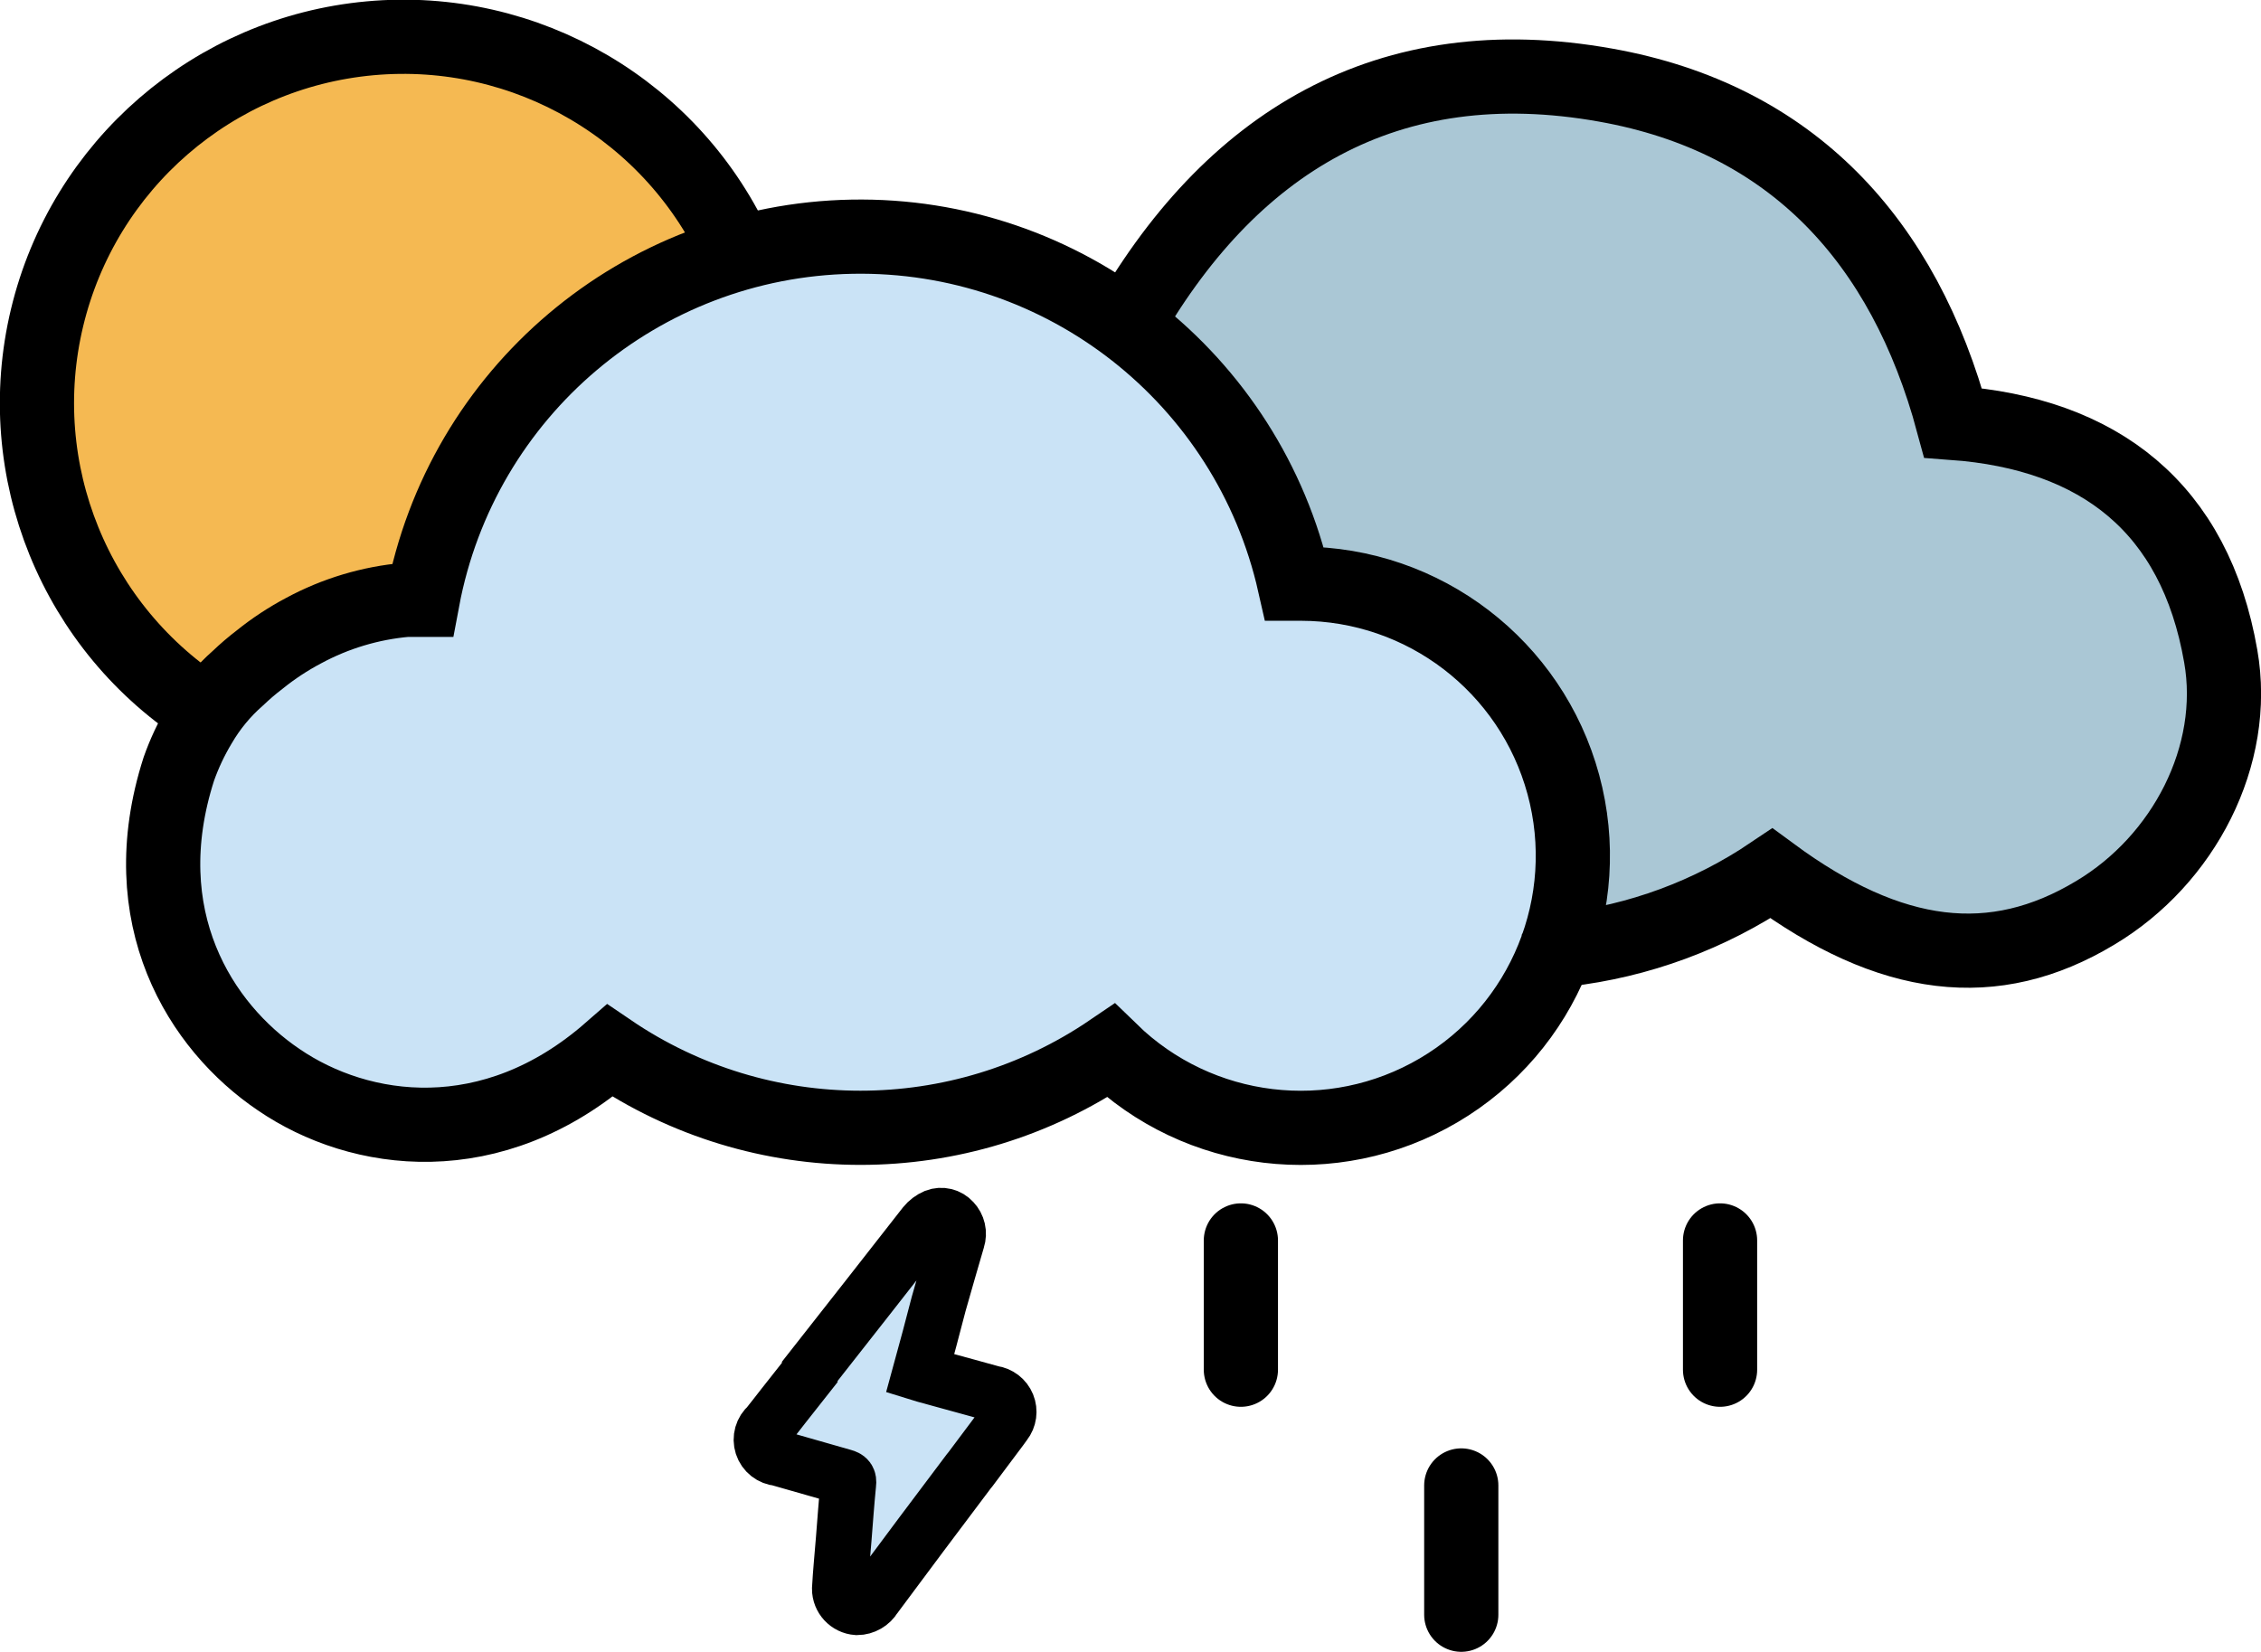
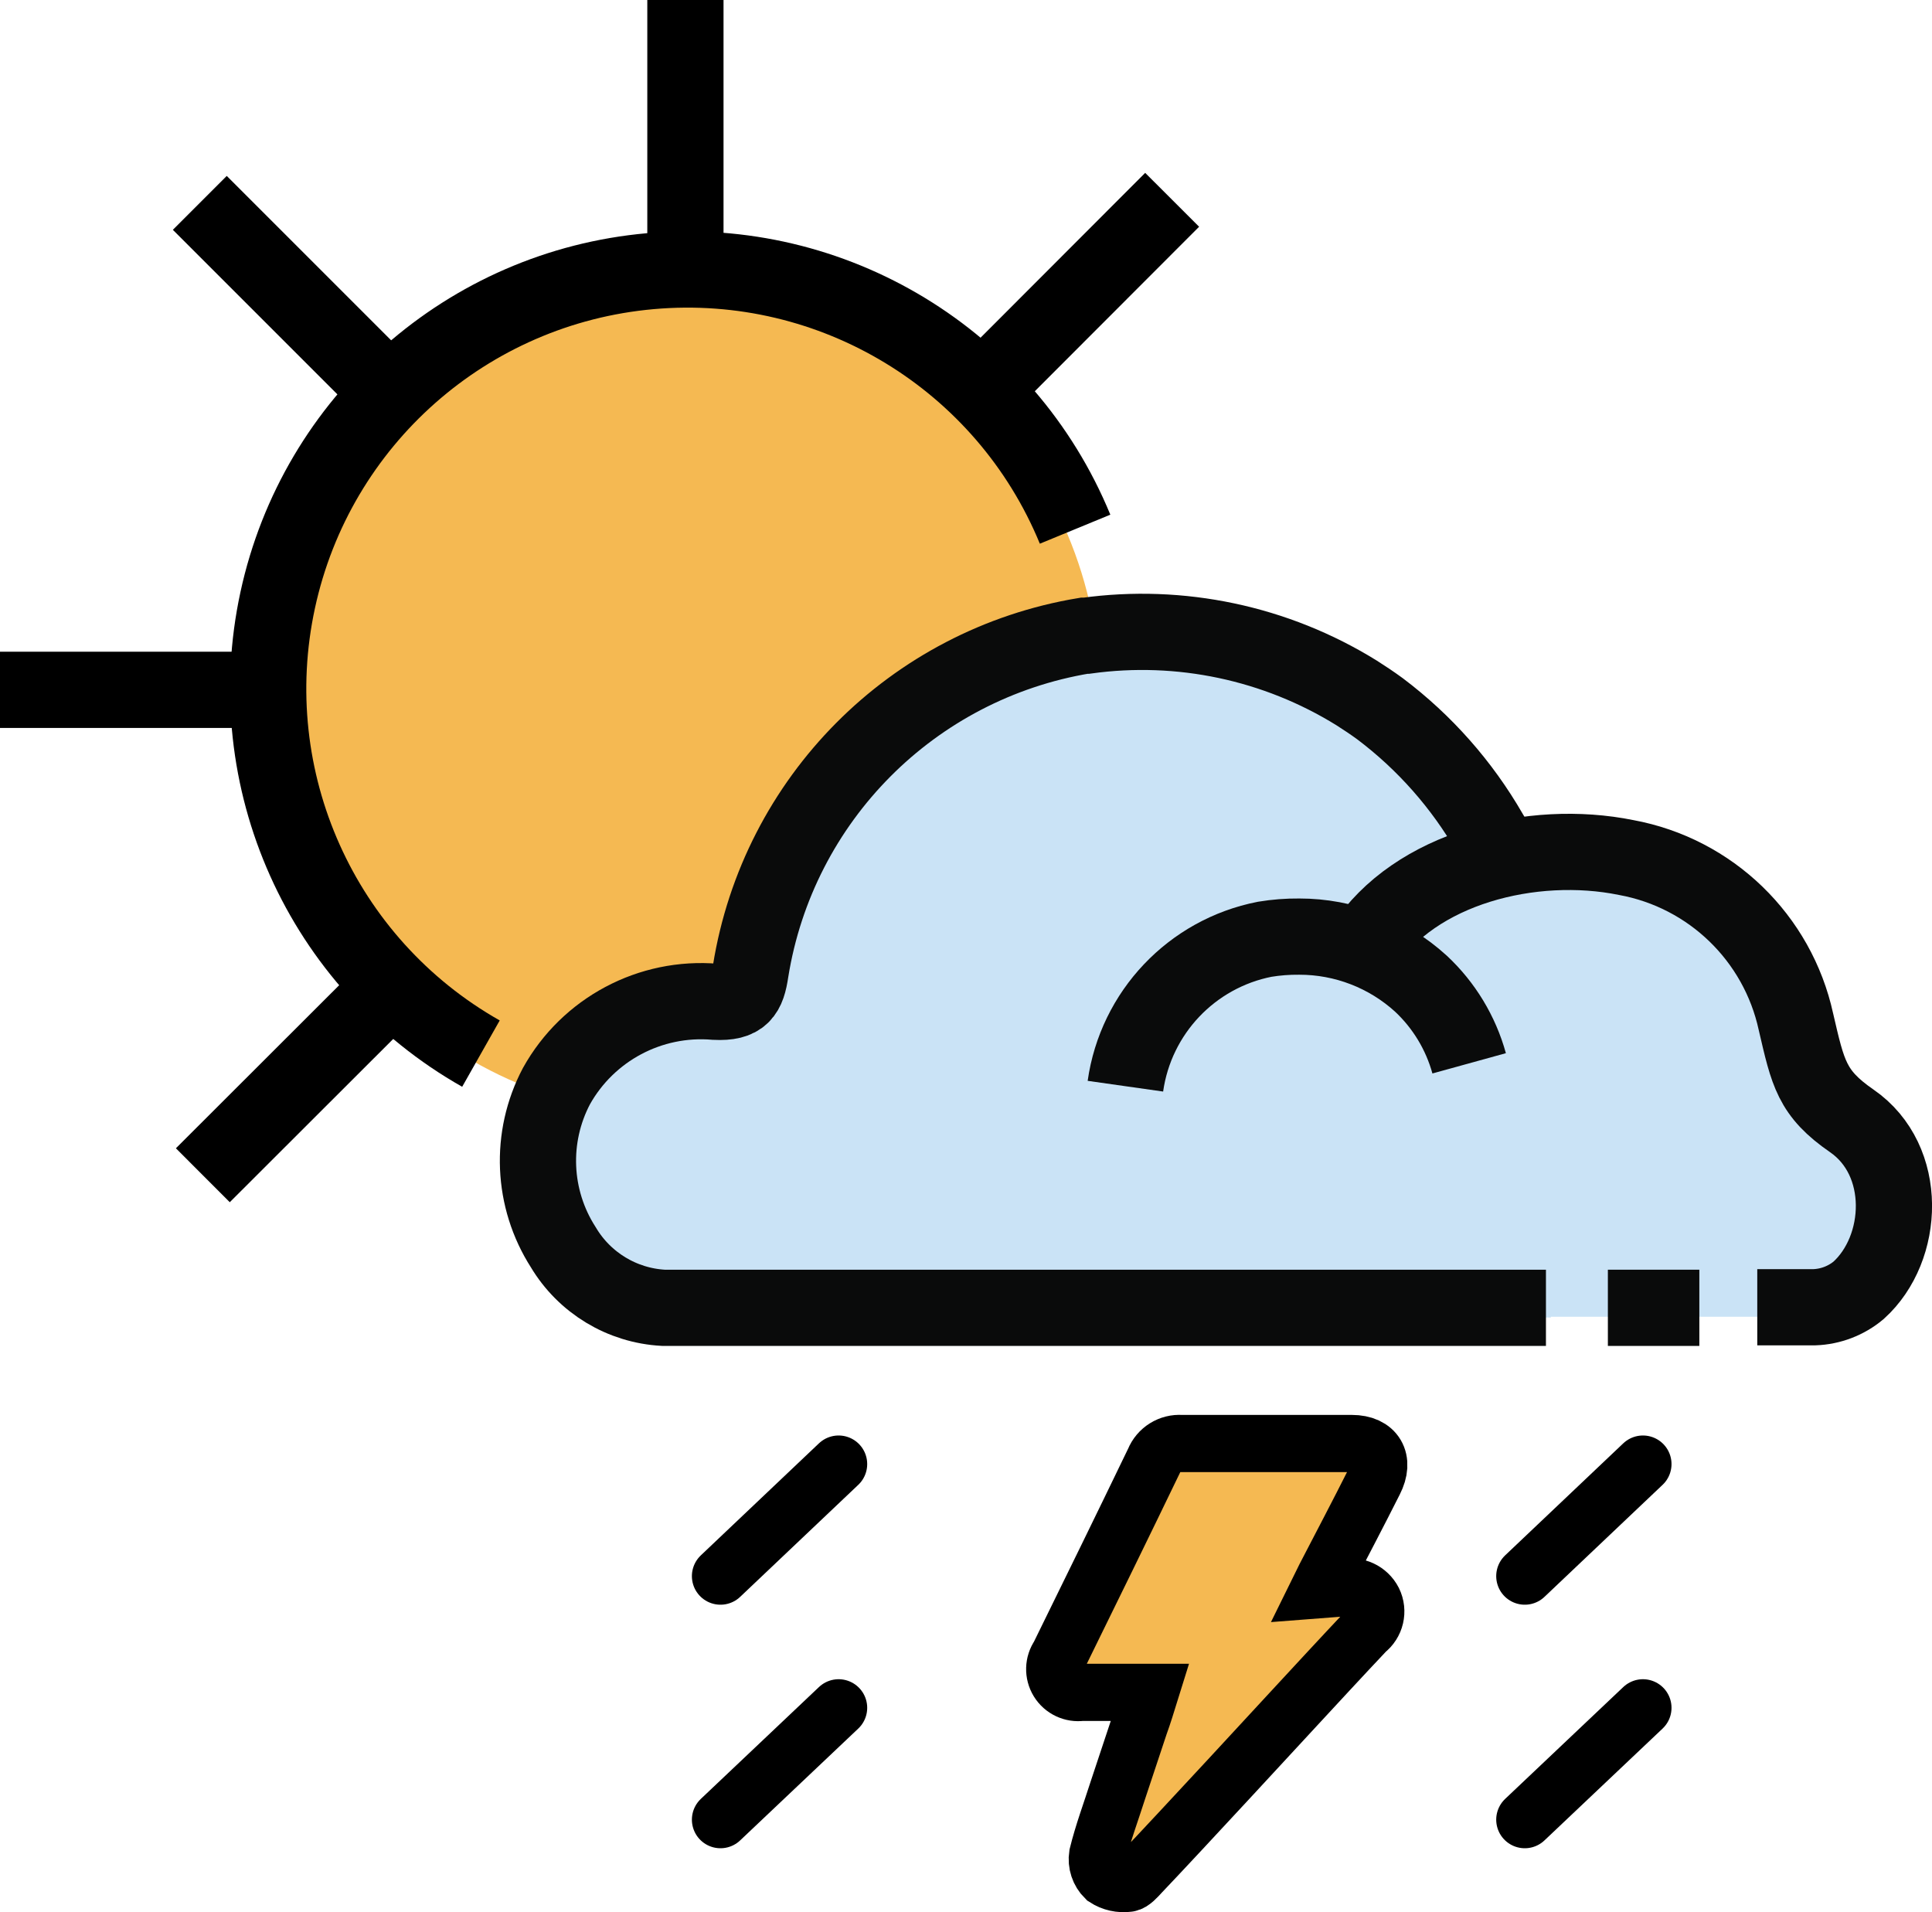
- <svg xmlns="http://www.w3.org/2000/svg" viewBox="0 0 121.88 89.06">
+ <svg xmlns="http://www.w3.org/2000/svg" viewBox="0 0 101.39 100.33">
  <defs>
-     <style>.cls-1{fill:#cae3f6;}.cls-2{fill:#f5b952;}.cls-3{fill:#aac7d5;}.cls-4,.cls-5,.cls-6{fill:none;stroke:#000;stroke-miterlimit:10;}.cls-4,.cls-5{stroke-width:4px;}.cls-5{stroke-linecap:round;}.cls-6{stroke-width:3px;}</style>
+     <style>.cls-1{fill:#f5b952;}.cls-2{fill:#cae3f6;}.cls-3,.cls-4,.cls-5,.cls-6,.cls-7{fill:none;stroke-miterlimit:10;}.cls-3,.cls-4,.cls-5,.cls-6{stroke:#000;}.cls-3,.cls-4{stroke-width:3px;}.cls-4{stroke-linecap:round;}.cls-5,.cls-6,.cls-7{stroke-width:4px;}.cls-6{stroke-linecap:square;}.cls-7{stroke:#0a0b0b;}</style>
  </defs>
  <g id="Layer_2" data-name="Layer 2">
    <g id="Layer_1-2" data-name="Layer 1">
-       <path class="cls-1" d="M53.5,75.13l-3.64-1-.26-.08q.52-1.89,1-3.75c.33-1.16.66-2.31,1-3.47a1,1,0,0,0-.23-1,.86.86,0,0,0-.95-.23,1.51,1.51,0,0,0-.57.43Q46.75,70,43.65,73.94l0,.06-1.42,1.8h0c-.26.33-.54.7-.83,1.06a1,1,0,0,0,.57,1.76l3.5,1c.22.06.29.14.26.37-.1,1-.17,2-.25,3s-.16,1.78-.21,2.67a1,1,0,0,0,.93,1,1.11,1.11,0,0,0,.94-.54q2.53-3.41,5.08-6.79l.09-.11,1.64-2.19.21-.29A1,1,0,0,0,53.5,75.13Z" />
-       <path class="cls-2" d="M22.48,2.74a20.1,20.1,0,1,0,20.1,20.1A20.12,20.12,0,0,0,22.48,2.74Z" />
-       <path class="cls-3" d="M83.16,52.08a1.32,1.32,0,0,1,.77-.46,24.92,24.92,0,0,0,11.14-4.1c6.44,4.75,12,5.4,17.45,2.13,4.78-2.86,7.7-8.5,6.76-13.85-1.38-8-6.52-12-14.43-12.58C102.21,13.38,96.18,6.81,86.14,5c-11.75-2.1-20.3,3.05-26,13.24" />
-       <path class="cls-1" d="M69.71,31.89l-.35,0a24,24,0,0,0-47,.87l-.86,0A13.89,13.89,0,0,0,16,34.42,14.38,14.38,0,0,0,13.59,36c-.4.33-.79.67-1.17,1.05a10.11,10.11,0,0,0-2.06,2.5,13.24,13.24,0,0,0-1.13,2.39c-2.56,7.95,1.16,13.91,5.39,16.76s11.5,4,17.85-1.57a24,24,0,0,0,27,0A14.67,14.67,0,1,0,69.71,31.89Z" />
-       <path class="cls-4" d="M39.79,13.71A19.75,19.75,0,1,0,11.21,38.44" />
-       <path class="cls-4" d="M83.58,51.66a1.27,1.27,0,0,1,.78-.46,25,25,0,0,0,11.13-4.11c6.44,4.75,12,5.41,17.45,2.13,4.78-2.85,7.71-8.49,6.77-13.84-1.39-8-6.53-12-14.43-12.58C102.64,13,96.6,6.38,86.56,4.59c-11.74-2.1-20.29,3.05-26,13.23" />
-       <path class="cls-4" d="M70.14,31.47l-.36,0a24,24,0,0,0-47,.87c-.29,0-.58,0-.87,0A14.27,14.27,0,0,0,16.37,34,14.8,14.8,0,0,0,14,35.56a14.06,14.06,0,0,0-1.17,1,10.07,10.07,0,0,0-2.06,2.5,13.13,13.13,0,0,0-1.13,2.4c-2.57,8,1.16,13.9,5.38,16.75,4.38,3,11.5,4,17.86-1.56a24,24,0,0,0,27,0A14.67,14.67,0,1,0,70.14,31.47Z" />
-       <line class="cls-5" x1="92.72" y1="66.88" x2="92.72" y2="73.85" />
-       <line class="cls-5" x1="66.89" y1="66.88" x2="66.89" y2="73.85" />
-       <line class="cls-5" x1="78.77" y1="80.09" x2="78.77" y2="87.06" />
-       <path class="cls-6" d="M53.5,75.13l-3.64-1-.26-.08q.52-1.89,1-3.75c.33-1.16.66-2.31,1-3.47a1,1,0,0,0-.23-1,.86.86,0,0,0-.95-.23,1.51,1.51,0,0,0-.57.43Q46.75,70,43.65,73.94l0,.06-1.42,1.8h0c-.26.33-.54.7-.83,1.06a1,1,0,0,0,.57,1.76l3.5,1c.22.06.29.14.26.37-.1,1-.17,2-.25,3s-.16,1.78-.21,2.67a1,1,0,0,0,.93,1,1.11,1.11,0,0,0,.94-.54q2.53-3.41,5.08-6.79l.09-.11,1.64-2.19.21-.29A1,1,0,0,0,53.5,75.13Z" />
+       <path class="cls-1" d="M59.25,98.43c1.92-2,7.83-8.42,7.83-8.42h0c1.36-1.47,2.67-2.89,4-4.3a1.29,1.29,0,0,0,.39-1.57A1.34,1.34,0,0,0,70,83.45c-.43,0-.86.07-1.38.11.14-.28.23-.48.33-.67l2.59-5c.58-1.13.06-2-1.18-2-3,0-6,0-8.95,0a1.41,1.41,0,0,0-1.42.89c-1.66,3.41-3.33,6.83-5,10.24A1.24,1.24,0,0,0,56.17,89h3.6c-.19.61-.35,1.17-.56,1.72L58.11,94c-.4,1.22-.82,2.34-1.1,3.48a1.44,1.44,0,0,0,.34,1.17,1.77,1.77,0,0,0,1.2.27C58.8,98.94,59.05,98.65,59.25,98.43Z" />
+       <path class="cls-1" d="M35.74,14.58a22,22,0,1,0,22,22A22,22,0,0,0,35.74,14.58Z" />
+       <path class="cls-2" d="M81.39,69.14H35a6.57,6.57,0,0,1-5.27-3.24,8.54,8.54,0,0,1,8-13.12c1.4.07,1.69-.45,1.86-1.63A21.44,21.44,0,0,1,57.12,33.3l.11,0a21,21,0,0,1,14.2,3.06c.42.25.83.54,1.25.85a22.12,22.12,0,0,1,5.75,6.61L79.1,45" />
+       <path class="cls-2" d="M59.29,57.27a9.25,9.25,0,0,1,7.32-7.84,10.54,10.54,0,0,1,1.81-.14,9.41,9.41,0,0,1,6.4,2.51,9.11,9.11,0,0,1,2.53,4.3" />
+       <path class="cls-2" d="M71.81,49.87c2.69-4.2,8.86-5.74,13.79-4.71a11.26,11.26,0,0,1,8.92,8.75c.63,2.76.83,3.81,2.93,5.29,3,2.1,2.78,6.8.36,9a3.78,3.78,0,0,1-2.32.9h-16" />
+       <line class="cls-2" x1="84.64" y1="69.13" x2="89.44" y2="69.13" />
+       <path class="cls-3" d="M59.87,98.3c1.91-2,7.83-8.42,7.83-8.42h0c1.36-1.47,2.67-2.89,4-4.3A1.28,1.28,0,0,0,72.07,84a1.33,1.33,0,0,0-1.48-.69c-.43.05-.87.07-1.38.11l.33-.67c.86-1.66,1.73-3.31,2.58-5,.58-1.13.07-2-1.18-2-3,0-6,0-8.94,0a1.43,1.43,0,0,0-1.43.89c-1.65,3.42-3.32,6.83-5,10.25a1.23,1.23,0,0,0,1.18,1.92h3.61c-.19.61-.36,1.17-.56,1.72l-1.11,3.34c-.39,1.22-.81,2.34-1.09,3.48A1.4,1.4,0,0,0,58,98.56a1.79,1.79,0,0,0,1.21.27C59.41,98.81,59.67,98.52,59.87,98.3Z" />
+       <line class="cls-4" x1="86.22" y1="89.62" x2="80.02" y2="95.49" />
+       <line class="cls-4" x1="44.01" y1="89.62" x2="37.81" y2="95.49" />
+       <line class="cls-4" x1="86.22" y1="76.83" x2="80.02" y2="82.71" />
+       <line class="cls-4" x1="44.01" y1="76.83" x2="37.81" y2="82.71" />
+       <path class="cls-5" d="M56.42,27.77A22,22,0,1,0,25.24,55.29" />
+       <line class="cls-6" x1="35.97" y1="14.01" x2="35.97" y2="2" />
+       <line class="cls-6" x1="14.01" y1="36.2" x2="2" y2="36.2" />
+       <line class="cls-6" x1="20.4" y1="20.56" x2="11.9" y2="12.06" />
+       <line class="cls-6" x1="51.61" y1="20.4" x2="60.1" y2="11.9" />
+       <line class="cls-6" x1="20.56" y1="51.77" x2="12.06" y2="60.26" />
+       <path class="cls-7" d="M81.13,68.63H34.82a6.53,6.53,0,0,1-5.26-3.18A8.4,8.4,0,0,1,29.2,57a8.69,8.69,0,0,1,8.33-4.43c1.4.07,1.69-.44,1.86-1.6A21.26,21.26,0,0,1,56.9,33.36l.11,0a21.37,21.37,0,0,1,14.18,3c.41.26.83.54,1.24.84a21.74,21.74,0,0,1,5.75,6.51l.67,1.13" />
+       <path class="cls-7" d="M59.06,57a9.17,9.17,0,0,1,7.31-7.71,10.54,10.54,0,0,1,1.81-.14,9.47,9.47,0,0,1,6.39,2.47A9,9,0,0,1,77.1,55.8" />
+       <path class="cls-7" d="M71.57,49.67C74.25,45.54,80.41,44,85.34,45a11.19,11.19,0,0,1,8.91,8.62c.63,2.71.83,3.75,2.93,5.2,3,2.07,2.78,6.7.36,8.89a3.83,3.83,0,0,1-2.32.89h-3" />
+       <line class="cls-7" x1="84.38" y1="68.63" x2="89.18" y2="68.63" />
    </g>
  </g>
</svg>
